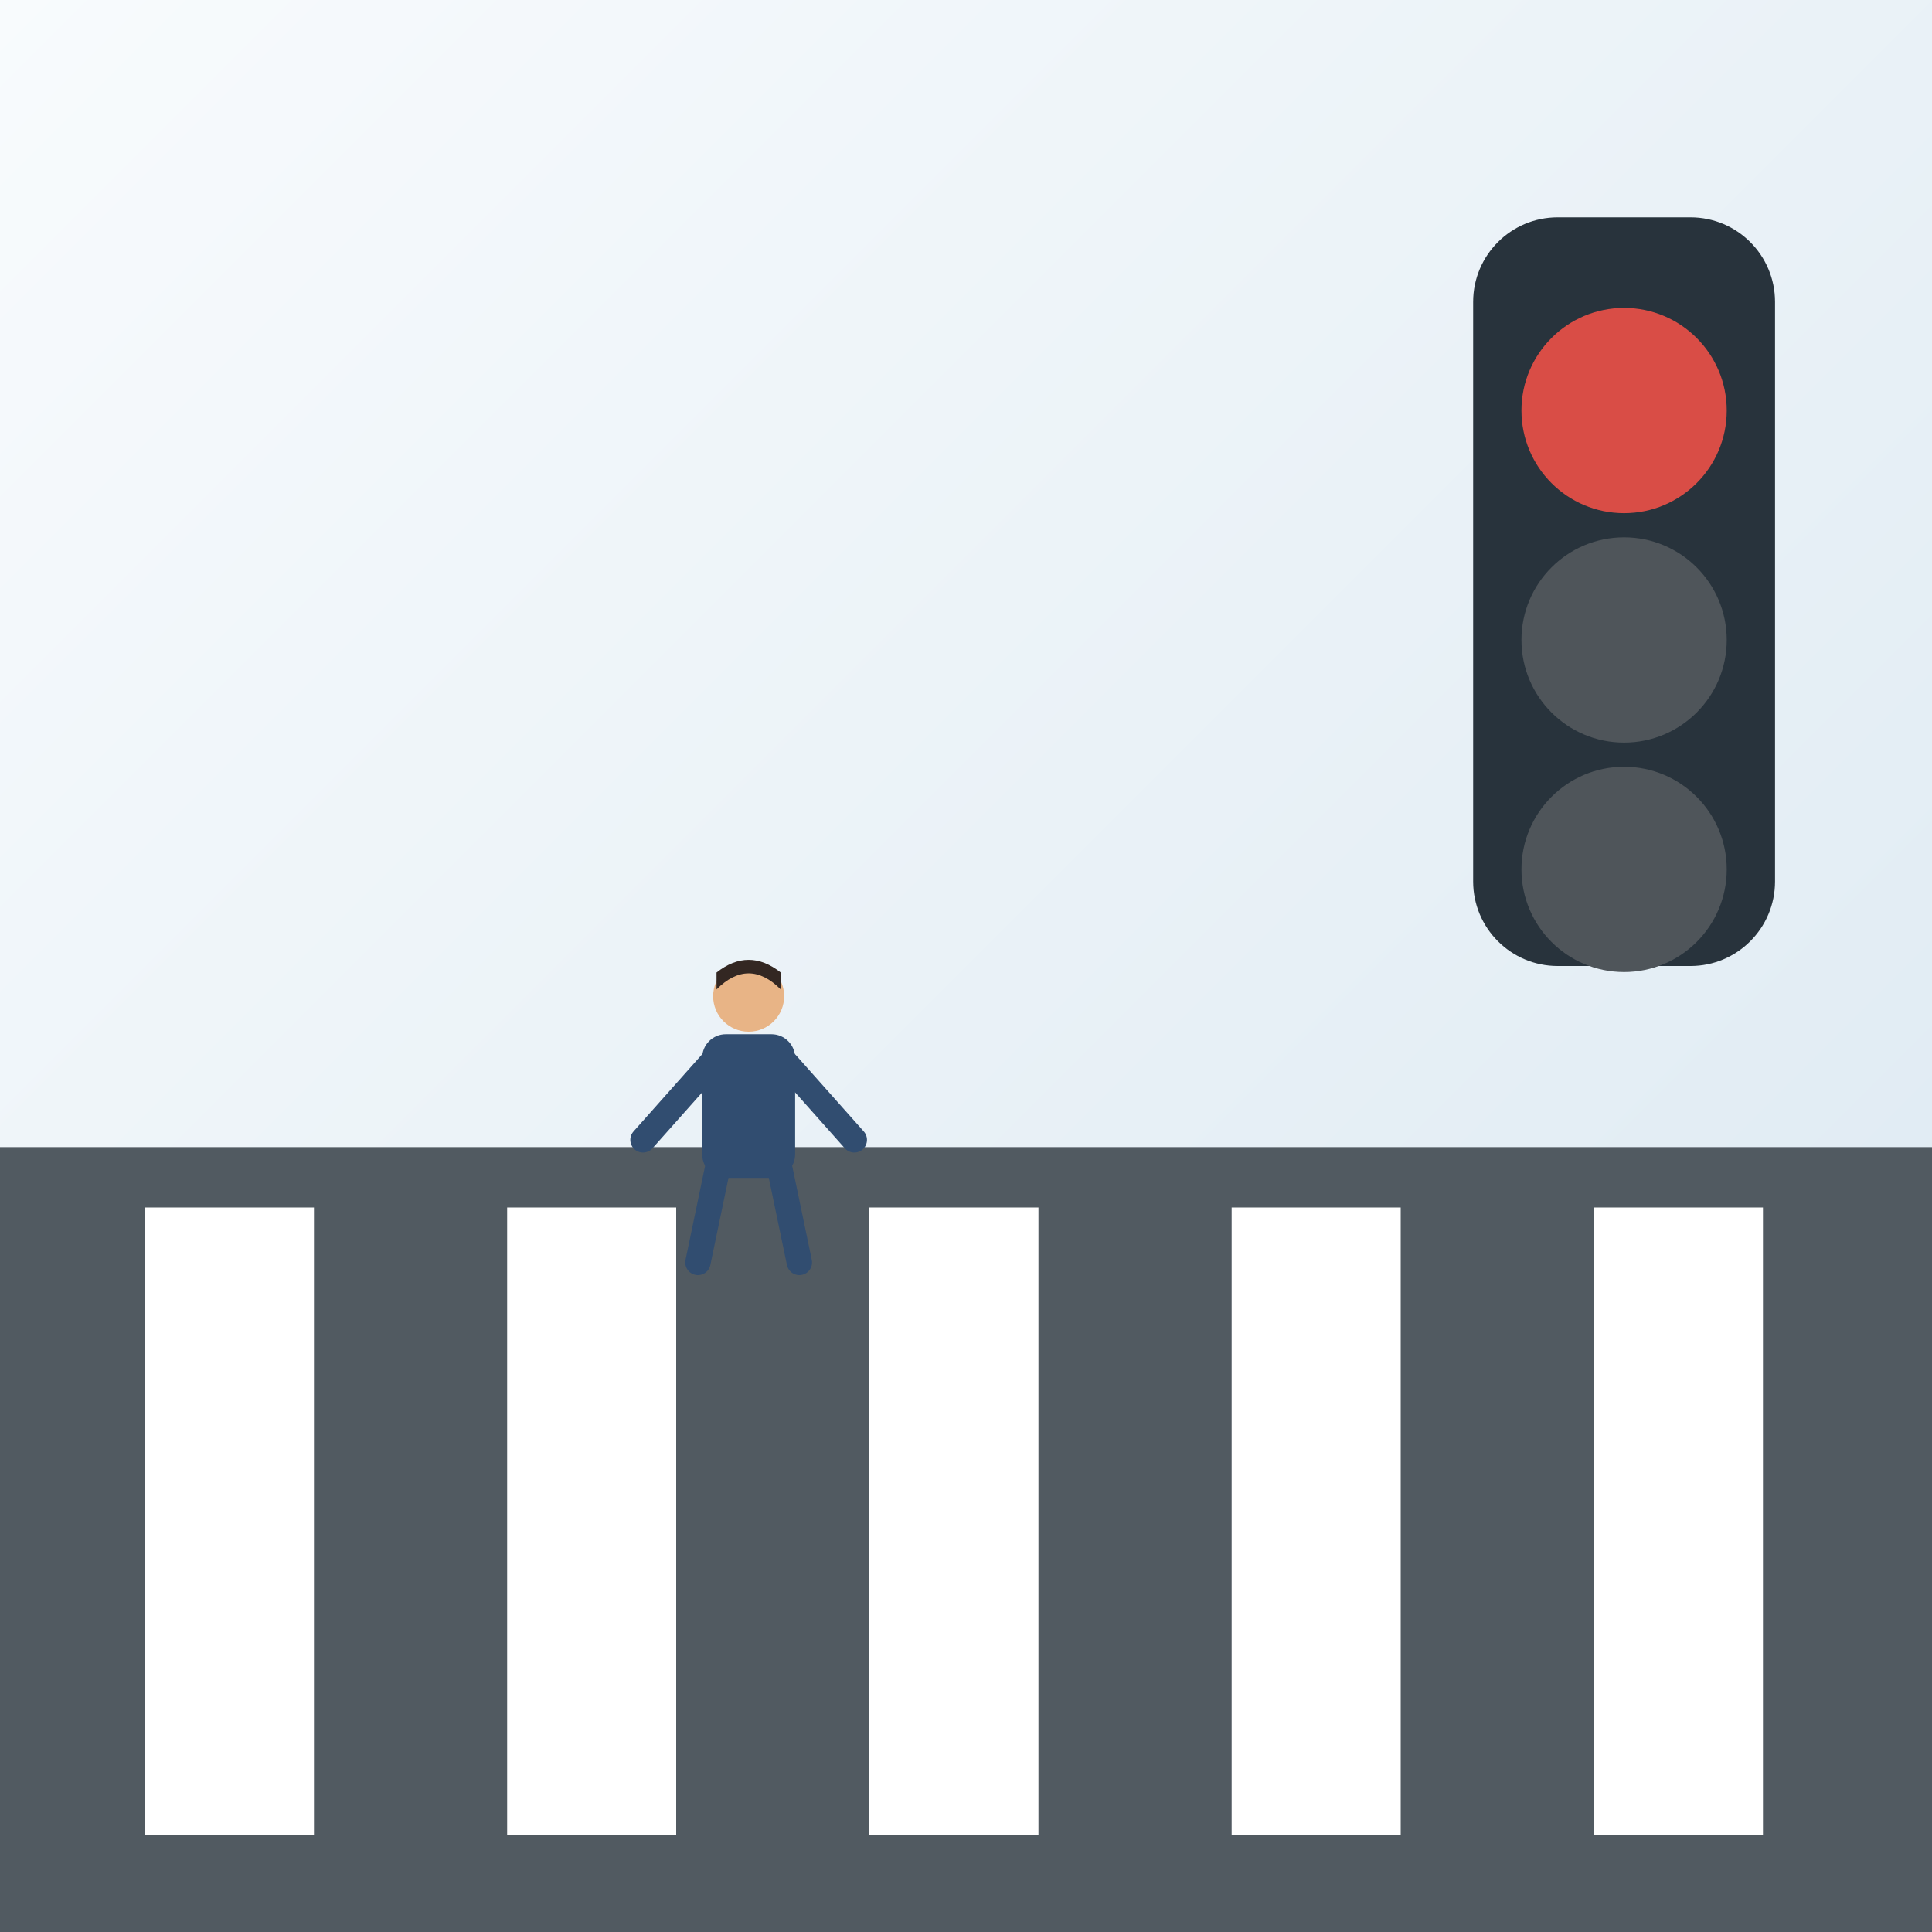
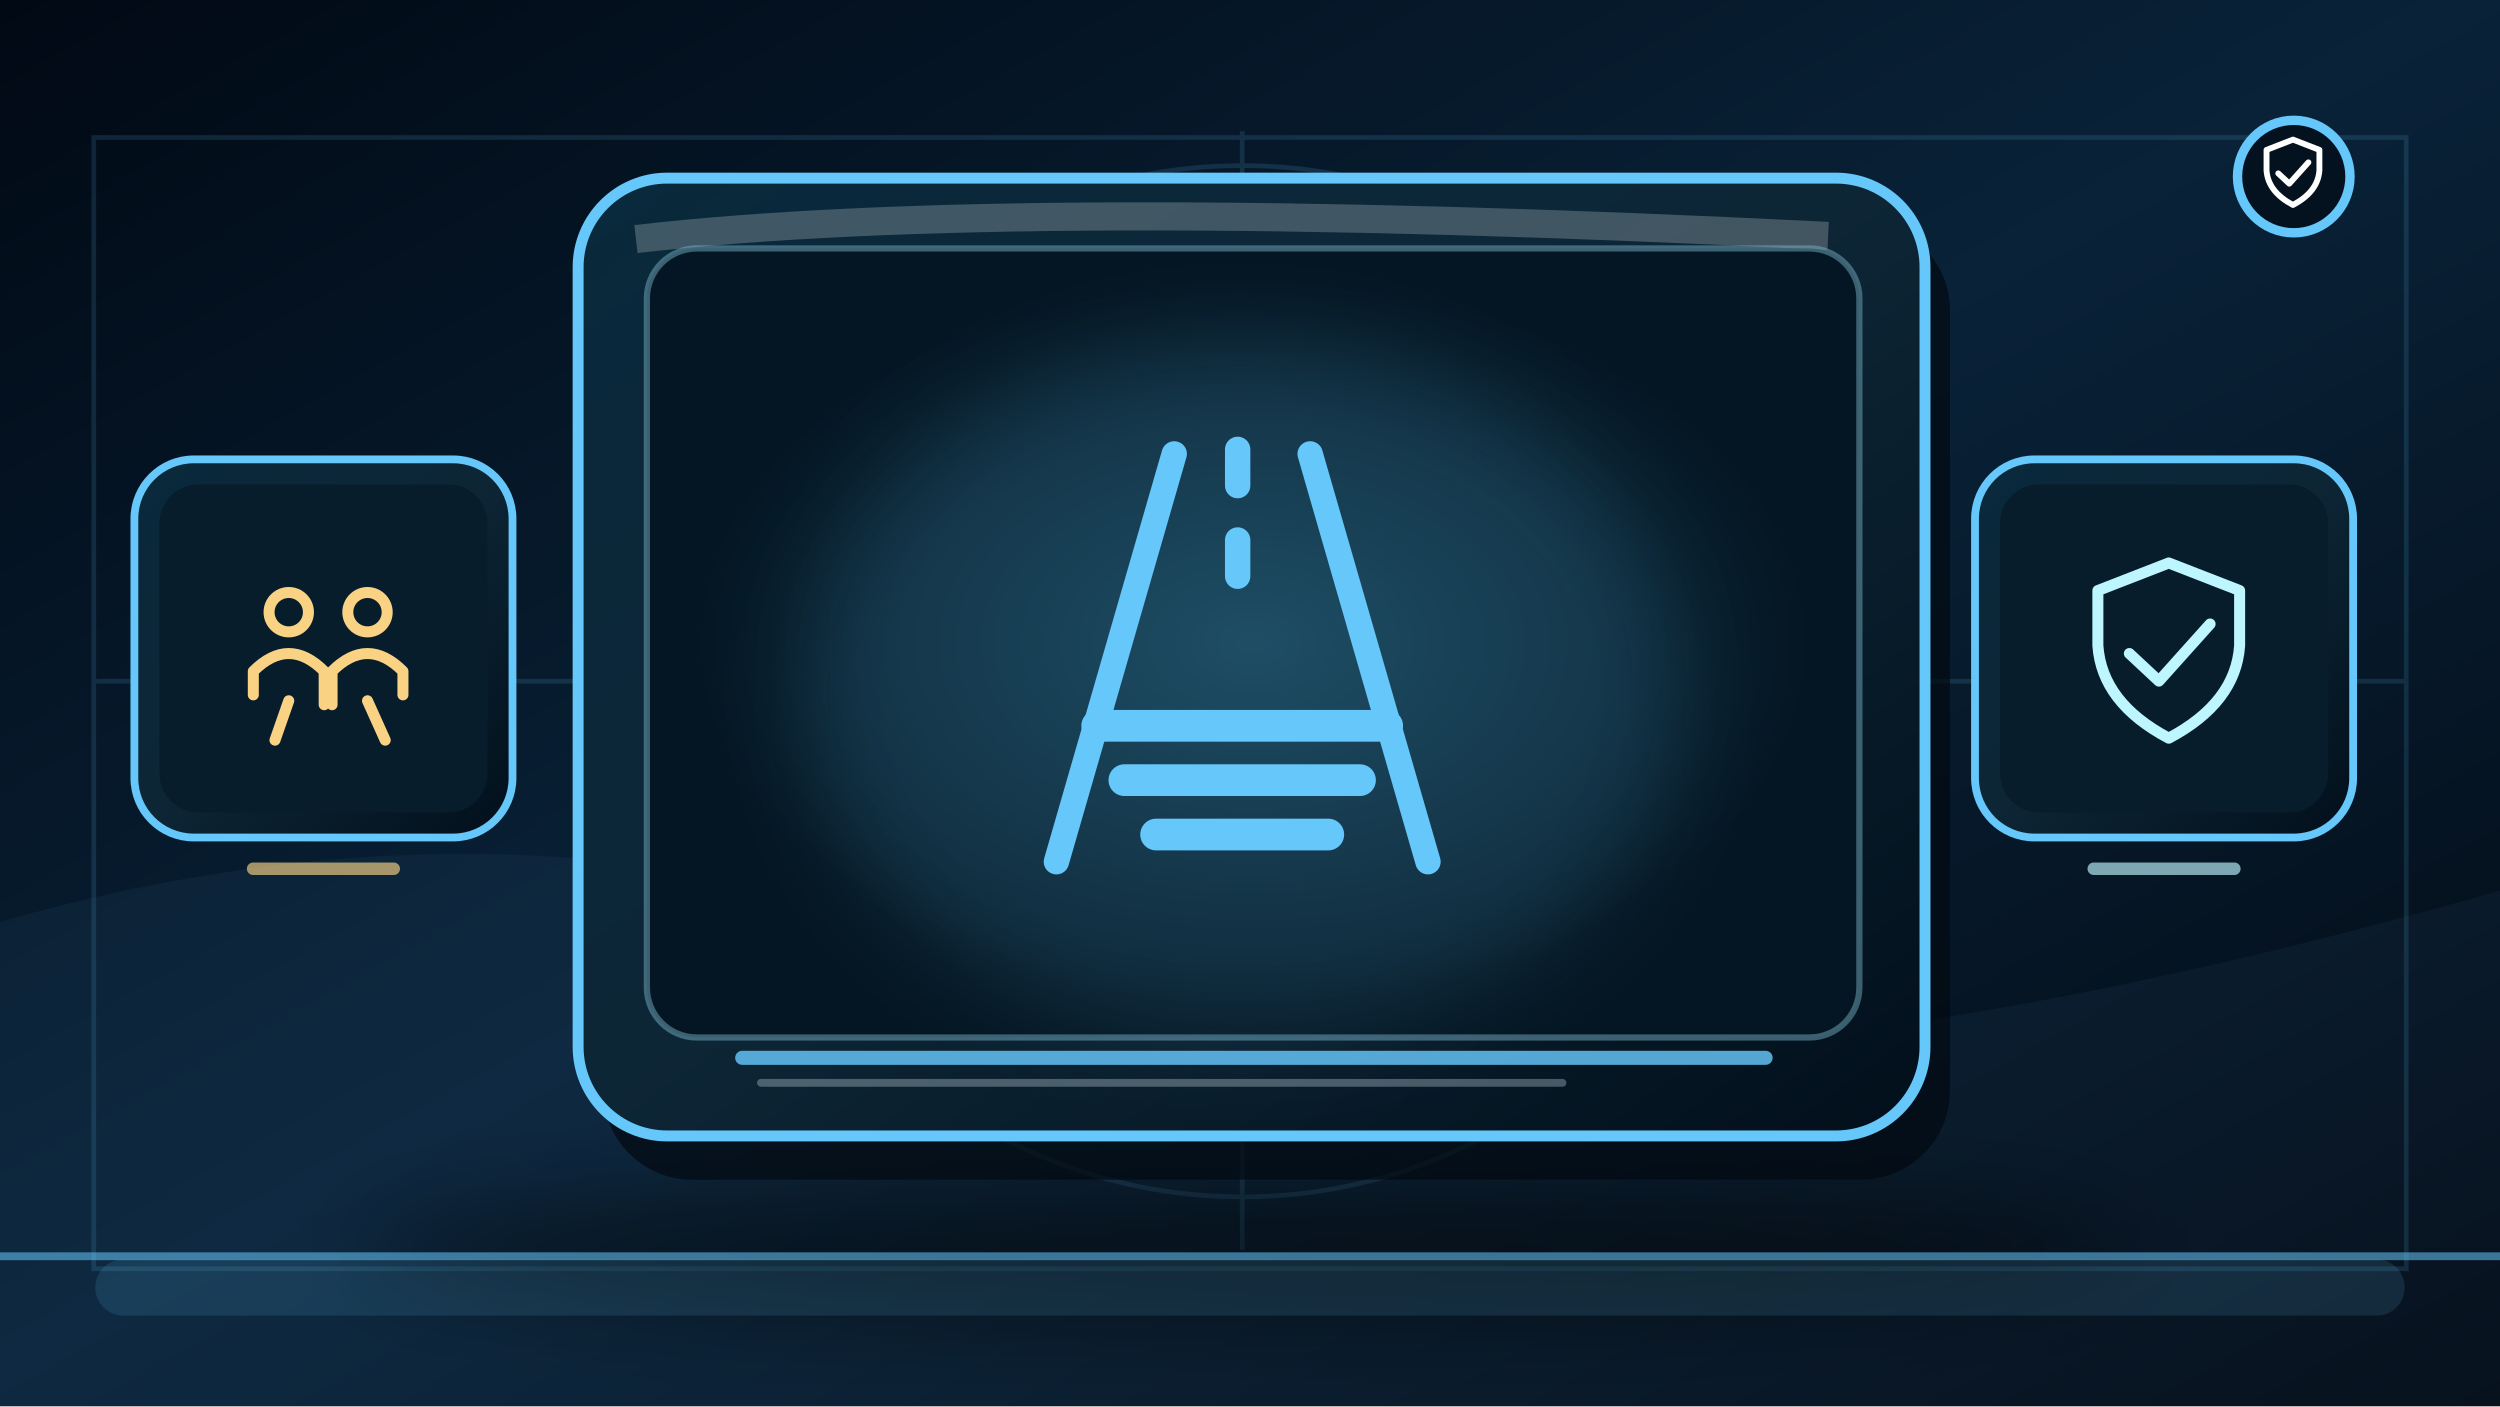
- <svg xmlns="http://www.w3.org/2000/svg" viewBox="0 0 1600 1600">
+ <svg xmlns="http://www.w3.org/2000/svg" width="1600" height="900" viewBox="0 0 1600 900" role="img" aria-label="activity road safety illustration">
  <defs>
-     <linearGradient id="b" x1="0" y1="0" x2="1" y2="1">
-       <stop stop-color="#f8fbfd" />
-       <stop offset="1" stop-color="#dbe8f1" />
+     <linearGradient id="bg" x2="1" y2="1">
+       <stop stop-color="#010914" />
+       <stop offset=".49" stop-color="#092238" />
+       <stop offset="1" stop-color="#020912" />
    </linearGradient>
+     <linearGradient id="glass" x2="1" y2="1">
+       <stop stop-color="#09293c" />
+       <stop offset=".48" stop-color="#0d2636" />
+       <stop offset="1" stop-color="#020f1b" />
+     </linearGradient>
+     <radialGradient id="card">
+       <stop stop-color="#143e52" />
+       <stop offset=".92" stop-color="#041623" />
+     </radialGradient>
+     <filter id="blur" x="-50%" y="-50%" width="200%" height="200%">
+       <feGaussianBlur stdDeviation="28" />
+     </filter>
  </defs>
-   <rect width="1600" height="1600" fill="url(#b)" />
-   <rect y="950" width="1600" height="650" fill="#515a61" />
-   <rect x="120" y="1000" width="140" height="520" fill="#fff" />
-   <rect x="420" y="1000" width="140" height="520" fill="#fff" />
-   <rect x="720" y="1000" width="140" height="520" fill="#fff" />
-   <rect x="1020" y="1000" width="140" height="520" fill="#fff" />
-   <rect x="1320" y="1000" width="140" height="520" fill="#fff" />
-   <rect x="1220" y="180" width="250" height="620" rx="70" fill="#28333c" />
-   <circle cx="1345" cy="340" r="85" fill="#d94d46" />
-   <circle cx="1345" cy="530" r="85" fill="#4f555a" />
-   <circle cx="1345" cy="720" r="85" fill="#4f555a" />
-   <g transform="translate(620 930) scale(0.7)">
-     <circle cy="-150" r="42" fill="#e8b486" />
-     <path d="M-38-158q38-38 76 0v-20q-38-30-76 0z" fill="#332722" />
-     <rect x="-55" y="-105" width="110" height="170" rx="28" fill="#314d70" />
-     <path d="M-35 45l-25 120M35 45l25 120M-45-70l-80 90M45-70l80 90" stroke="#314d70" stroke-width="30" stroke-linecap="round" />
+   <rect width="1600" height="900" fill="url(#bg)" />
+   <path d="M0 590 Q350 490 660 620 T1600 570 L1600 900 H0Z" fill="#65c7fa" opacity=".05" />
+   <g opacity=".14" stroke="#65c7fa" fill="none" stroke-width="3">
+     <rect x="60" y="88" width="1480" height="724" />
+     <circle cx="795" cy="436" r="330" />
+     <circle cx="795" cy="436" r="263" />
+     <path d="M60 436 H1540 M795 84 V800" />
  </g>
+   <ellipse cx="800" cy="800" rx="570" ry="43" fill="#000" opacity=".46" filter="url(#blur)" />
+   <rect x="386" y="142" width="862" height="613" rx="57" fill="#01080f" opacity=".7" />
+   <rect x="370" y="114" width="862" height="613" rx="57" fill="url(#glass)" stroke="#65c7fa" stroke-width="7" />
+   <path d="M407 153 Q650 125 1170 151" fill="none" stroke="#fff" opacity=".22" stroke-width="18" />
+   <rect x="414" y="159" width="776" height="505" rx="32" fill="url(#card)" stroke="#7fbbcf" stroke-opacity=".45" stroke-width="4" />
+   <ellipse cx="795" cy="443" rx="281" ry="224" fill="#65c7fa" opacity=".12" filter="url(#blur)" />
+   <g transform="translate(650 276) scale(2.9)" fill="none" stroke="#65c7fa" stroke-width="5.6" stroke-linecap="round" stroke-linejoin="round">
+     <path d="M35 5 L9 95 M65 5 L91 95" />
+     <path d="M18 65 H82 M24 77 H76 M31 89 H69" stroke-width="7" />
+     <path d="M49 4 V43" stroke-dasharray="8 12" />
+   </g>
+   <path d="M475 677 H1130" stroke="#65c7fa" stroke-width="9" opacity=".82" stroke-linecap="round" />
+   <path d="M487 693 H1000" stroke="#e4f6ff" stroke-width="5" opacity=".3" stroke-linecap="round" />
+   <rect x="86" y="294" width="242" height="242" rx="38" fill="url(#glass)" stroke="#65c7fa" stroke-width="5" />
+   <rect x="102" y="310" width="210" height="210" rx="25" fill="#071d2c" />
+   <g transform="translate(147 354) scale(1.26)" fill="none" stroke="#f9d383" stroke-width="5.6" stroke-linecap="round" stroke-linejoin="round">
+     <circle cx="30" cy="30" r="10" />
+     <circle cx="70" cy="30" r="10" />
+     <path d="M12 72 V60 Q30 42 48 60 V77 M52 77 V60 Q70 42 88 60 V72 M30 75 L23 95 M70 75 L79 95" />
+   </g>
+   <rect x="158" y="552" width="98" height="8" rx="4" fill="#f9d383" opacity=".65" />
+   <rect x="1264" y="294" width="242" height="242" rx="38" fill="url(#glass)" stroke="#65c7fa" stroke-width="5" />
+   <rect x="1280" y="310" width="210" height="210" rx="25" fill="#071d2c" />
+   <g transform="translate(1325 354) scale(1.26)" fill="none" stroke="#bdf6ff" stroke-width="5.6" stroke-linecap="round" stroke-linejoin="round">
+     <path d="M50 5 L86 19 V47 Q84 76 50 94 Q16 76 14 47 V19Z" />
+     <path d="M30 51 L45 65 L71 36" />
+   </g>
+   <rect x="1336" y="552" width="98" height="8" rx="4" fill="#bdf6ff" opacity=".65" />
+   <circle cx="1468" cy="113" r="36" stroke="#65c7fa" fill="#03121e" stroke-width="6" />
+   <g transform="translate(1444 87) scale(0.47)" fill="none" stroke="#fff" stroke-width="8" stroke-linecap="round" stroke-linejoin="round">
+     <path d="M50 5 L86 19 V47 Q84 76 50 94 Q16 76 14 47 V19Z" />
+     <path d="M30 51 L45 65 L71 36" />
+   </g>
+   <path d="M0 804 H1600" stroke="#65c7fa" stroke-width="5" opacity=".55" />
+   <rect x="61" y="806" width="1478" height="36" rx="18" fill="#65c7fa" opacity=".13" />
</svg>
